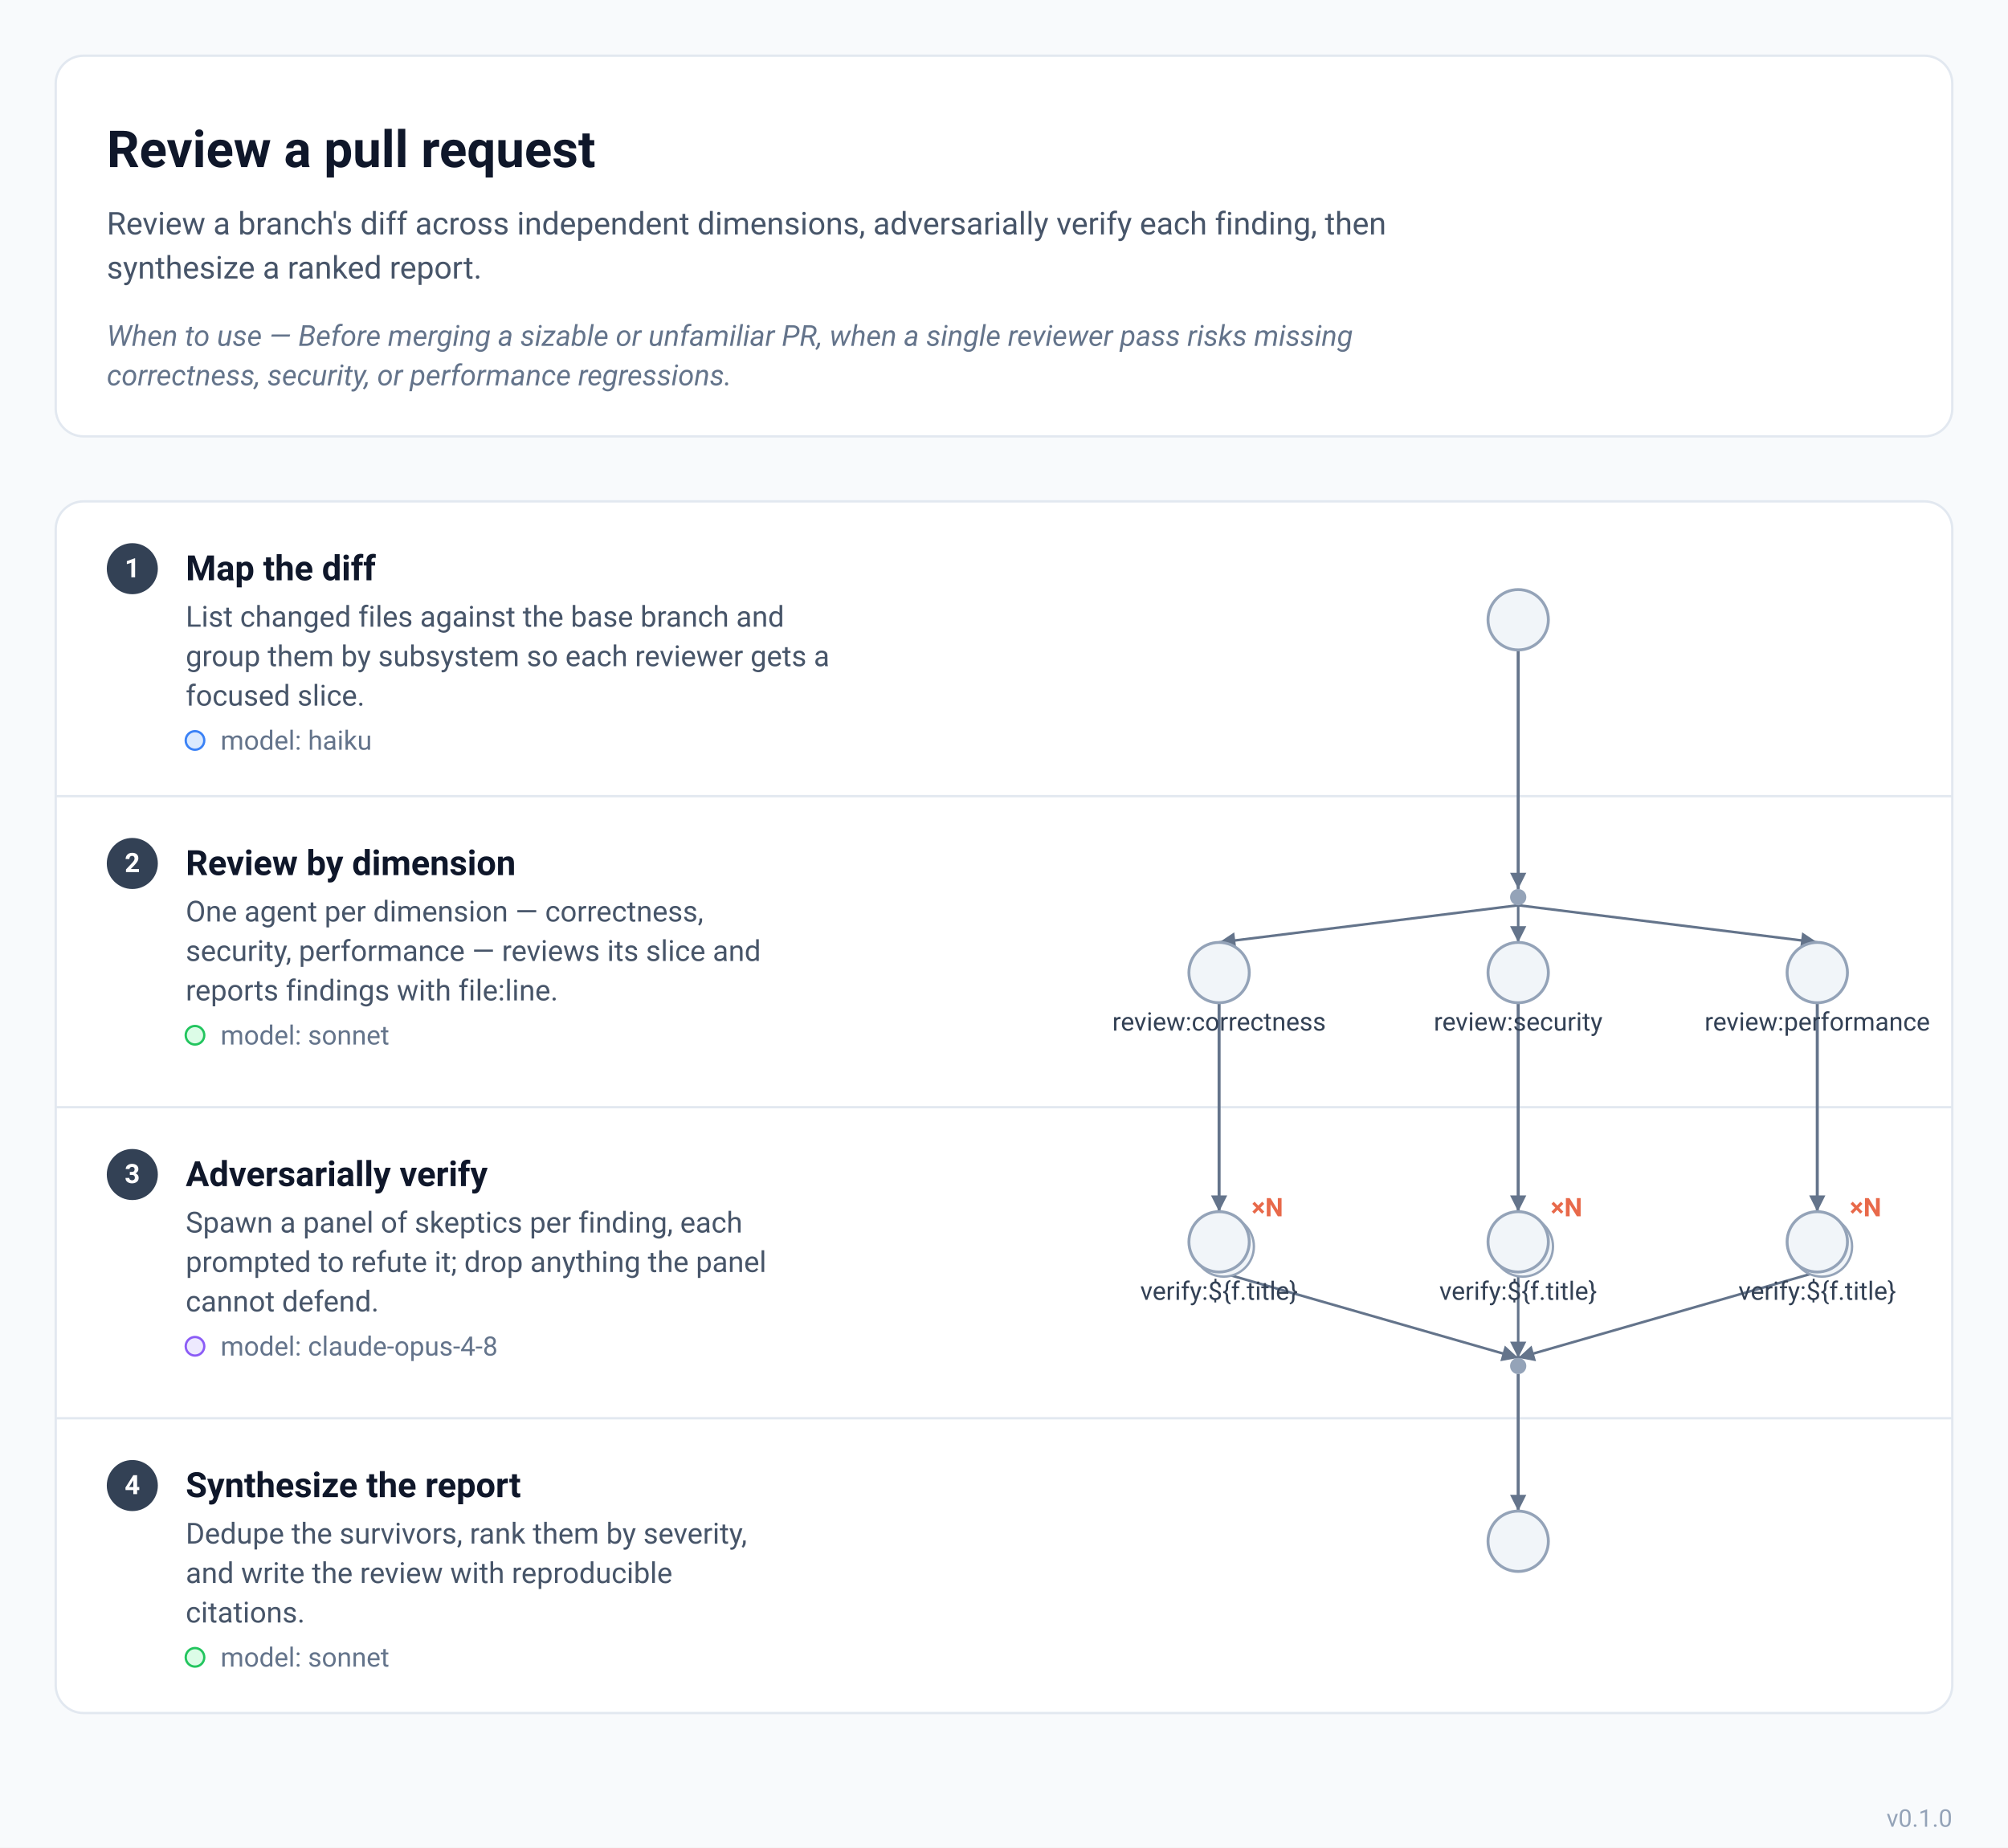
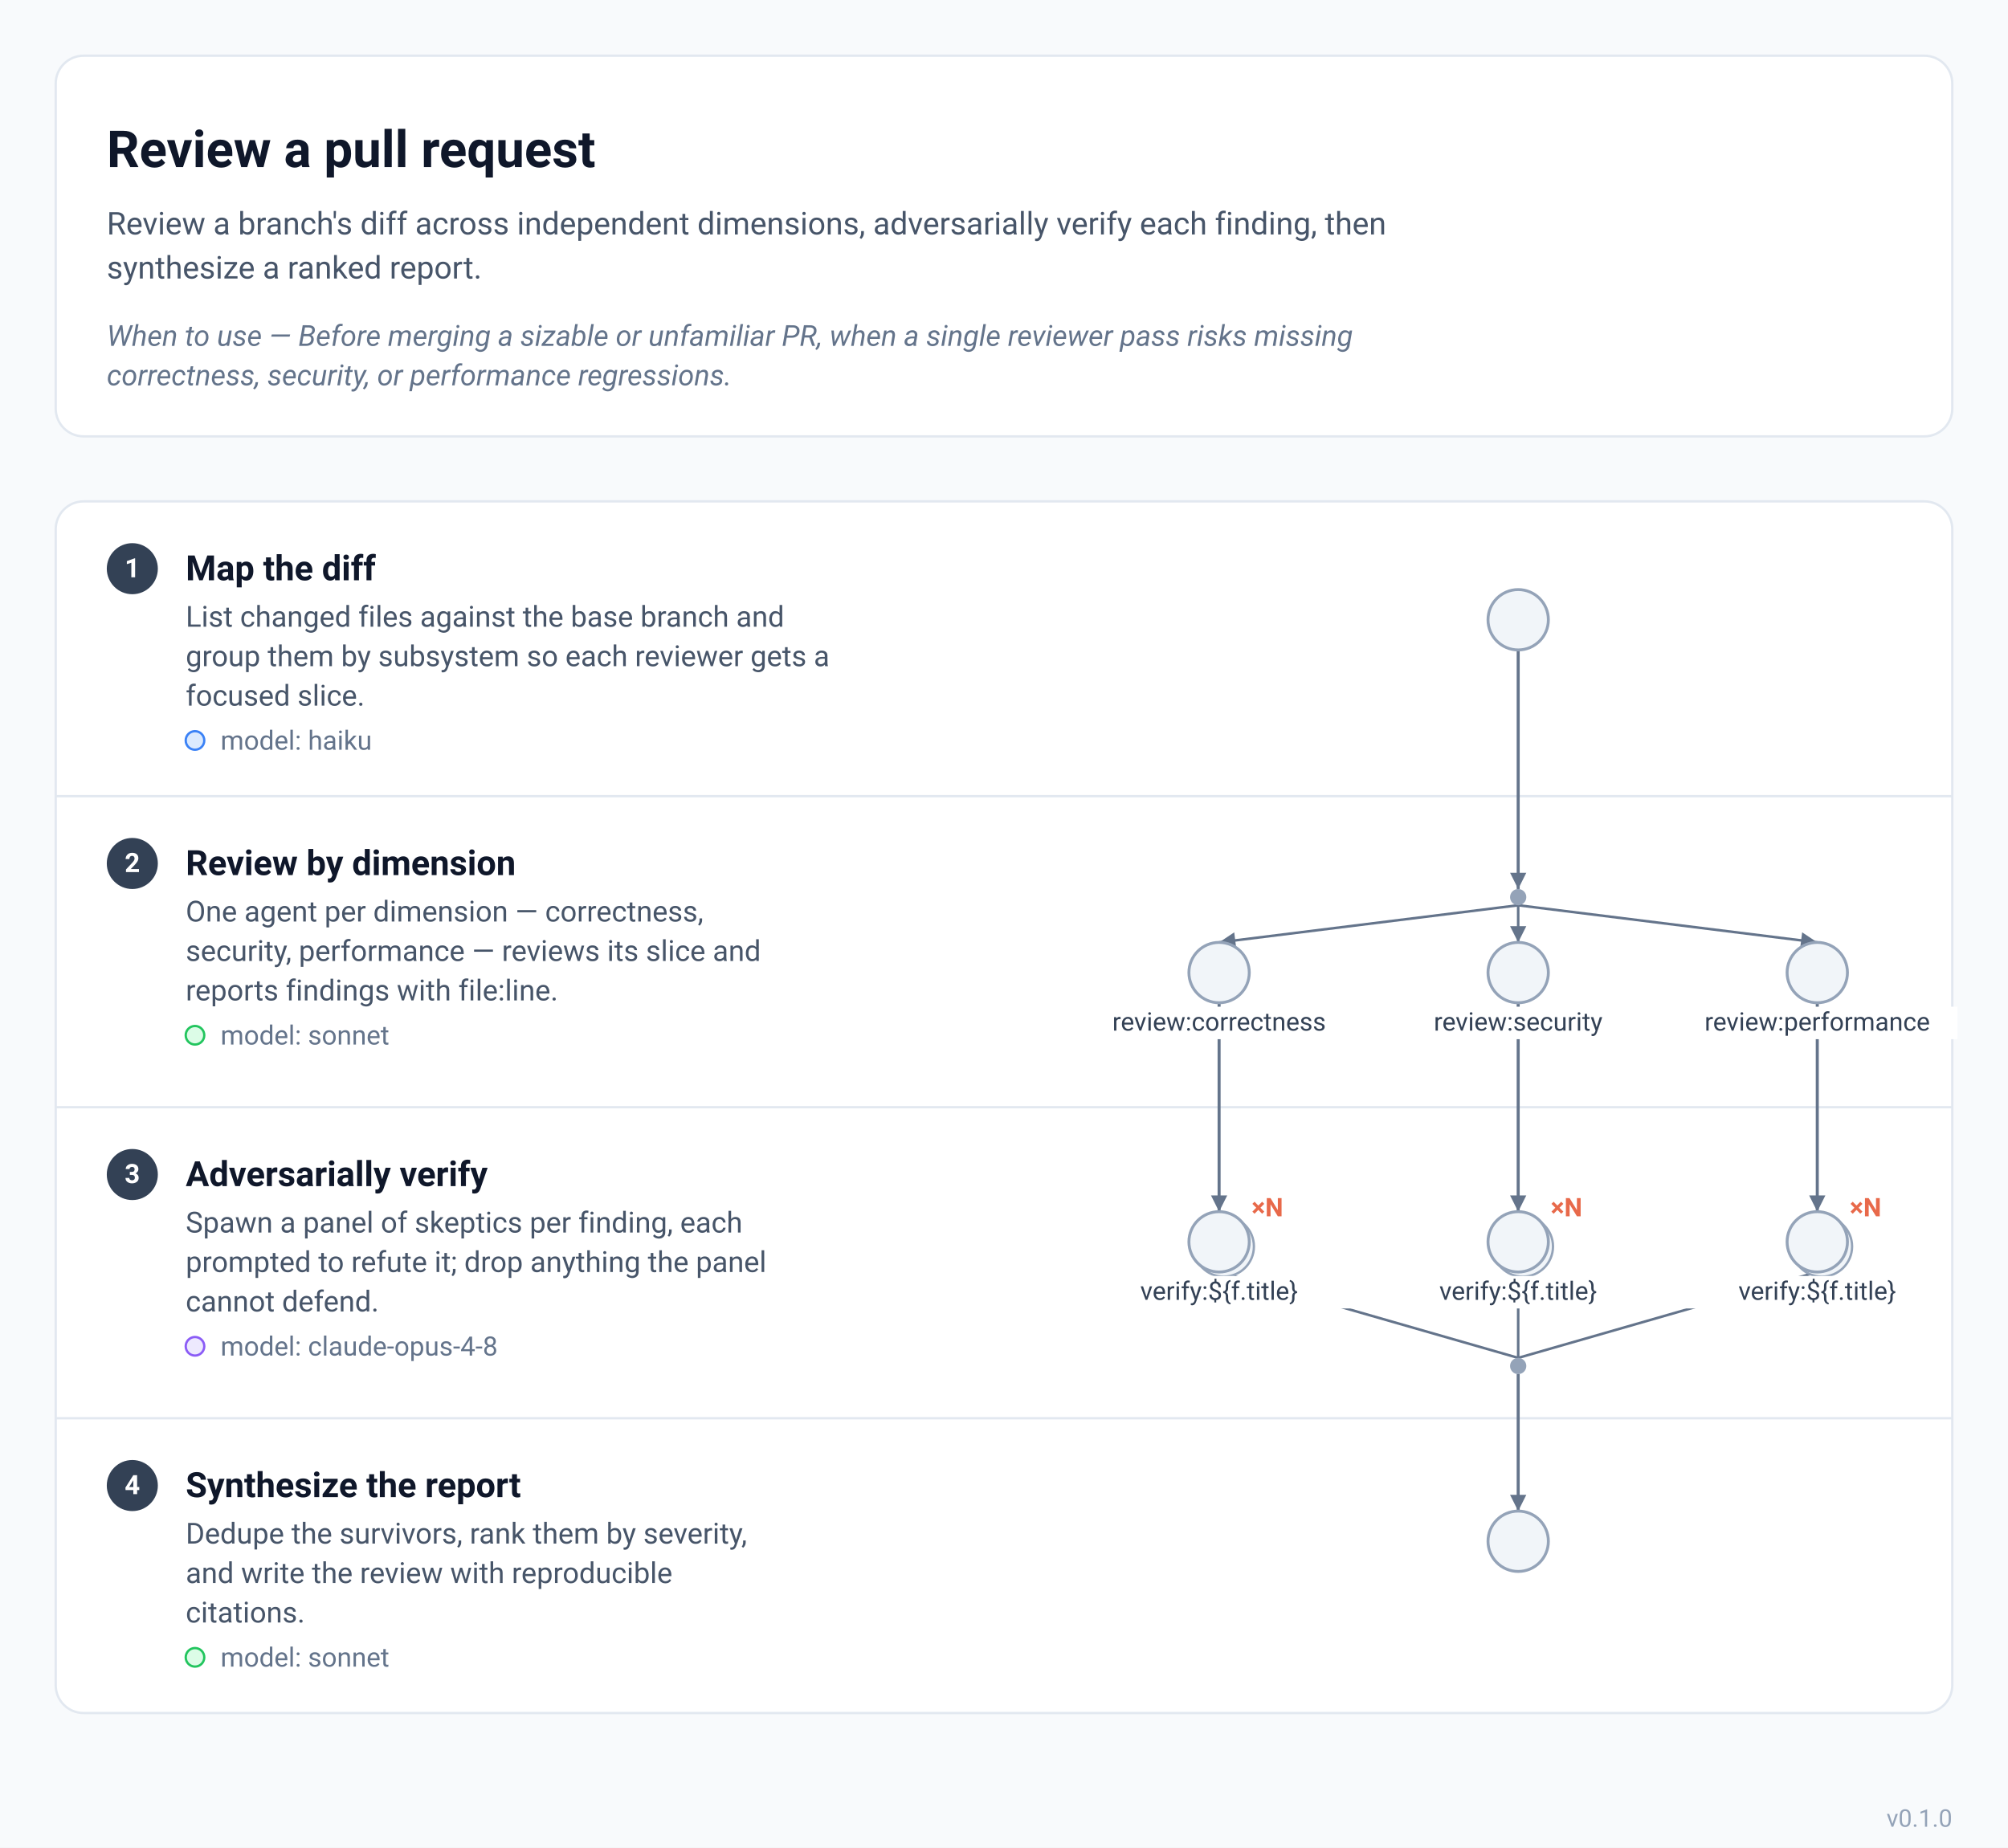
<svg xmlns="http://www.w3.org/2000/svg" width="865" height="796" viewBox="0 0 865 796" font-family="-apple-system, BlinkMacSystemFont, 'Segoe UI', Roboto, Helvetica, Arial, sans-serif">
  <rect width="865" height="796" fill="#f8fafc" />
  <g transform="translate(0 24)">
    <g class="header-card">
      <rect x="24" y="0" width="817" height="164" rx="12" fill="#ffffff" stroke="#e2e8f0" stroke-width="1" />
      <text x="46" y="48" font-size="22" fill="#0f172a" font-weight="700">Review a pull request</text>
      <text x="46" y="77" font-size="13.5" fill="#475569">Review a branch's diff across independent dimensions, adversarially verify each finding, then</text>
      <text x="46" y="96" font-size="13.5" fill="#475569">synthesize a ranked report.</text>
      <text x="46" y="125" font-size="12.5" fill="#64748b" font-style="italic">When to use — Before merging a sizable or unfamiliar PR, when a single reviewer pass risks missing</text>
      <text x="46" y="142" font-size="12.5" fill="#64748b" font-style="italic">correctness, security, or performance regressions.</text>
    </g>
  </g>
  <g transform="translate(0 204)">
    <rect x="24" y="12" width="817" height="522" rx="12" fill="#ffffff" stroke="#e2e8f0" stroke-width="1" />
    <g class="swimlane" />
    <g class="swimlane">
      <line x1="24" y1="139" x2="841" y2="139" stroke="#e2e8f0" stroke-width="1" />
    </g>
    <g class="swimlane">
      <line x1="24" y1="273" x2="841" y2="273" stroke="#e2e8f0" stroke-width="1" />
    </g>
    <g class="swimlane">
      <line x1="24" y1="407" x2="841" y2="407" stroke="#e2e8f0" stroke-width="1" />
    </g>
    <g transform="translate(0 12)">
      <g class="lane-label">
        <circle cx="57" cy="29" r="11" fill="#334155" />
        <text x="57" y="32.7" font-size="11.5" fill="#ffffff" font-weight="700" text-anchor="middle">1</text>
        <text x="80" y="34" font-size="15" fill="#0f172a" font-weight="700">Map the diff</text>
        <text x="80" y="54" font-size="12.5" fill="#475569">List changed files against the base branch and</text>
        <text x="80" y="71" font-size="12.5" fill="#475569">group them by subsystem so each reviewer gets a</text>
        <text x="80" y="88" font-size="12.5" fill="#475569">focused slice.</text>
        <circle cx="84" cy="103" r="4" fill="#dbeafe" stroke="#3b82f6" stroke-width="1" />
        <text x="95" y="107" font-size="11.5" fill="#64748b">model: haiku</text>
      </g>
    </g>
    <g transform="translate(0 139)">
      <g class="lane-label">
        <circle cx="57" cy="29" r="11" fill="#334155" />
        <text x="57" y="32.7" font-size="11.5" fill="#ffffff" font-weight="700" text-anchor="middle">2</text>
        <text x="80" y="34" font-size="15" fill="#0f172a" font-weight="700">Review by dimension</text>
        <text x="80" y="54" font-size="12.5" fill="#475569">One agent per dimension — correctness,</text>
        <text x="80" y="71" font-size="12.5" fill="#475569">security, performance — reviews its slice and</text>
        <text x="80" y="88" font-size="12.5" fill="#475569">reports findings with file:line.</text>
        <circle cx="84" cy="103" r="4" fill="#dcfce7" stroke="#22c55e" stroke-width="1" />
        <text x="95" y="107" font-size="11.5" fill="#64748b">model: sonnet</text>
      </g>
    </g>
    <g transform="translate(0 273)">
      <g class="lane-label">
        <circle cx="57" cy="29" r="11" fill="#334155" />
        <text x="57" y="32.7" font-size="11.5" fill="#ffffff" font-weight="700" text-anchor="middle">3</text>
        <text x="80" y="34" font-size="15" fill="#0f172a" font-weight="700">Adversarially verify</text>
        <text x="80" y="54" font-size="12.5" fill="#475569">Spawn a panel of skeptics per finding, each</text>
        <text x="80" y="71" font-size="12.5" fill="#475569">prompted to refute it; drop anything the panel</text>
        <text x="80" y="88" font-size="12.5" fill="#475569">cannot defend.</text>
        <circle cx="84" cy="103" r="4" fill="#ede9fe" stroke="#8b5cf6" stroke-width="1" />
        <text x="95" y="107" font-size="11.5" fill="#64748b">model: claude-opus-4-8</text>
      </g>
    </g>
    <g transform="translate(0 407)">
      <g class="lane-label">
        <circle cx="57" cy="29" r="11" fill="#334155" />
        <text x="57" y="32.7" font-size="11.5" fill="#ffffff" font-weight="700" text-anchor="middle">4</text>
        <text x="80" y="34" font-size="15" fill="#0f172a" font-weight="700">Synthesize the report</text>
        <text x="80" y="54" font-size="12.5" fill="#475569">Dedupe the survivors, rank them by severity,</text>
        <text x="80" y="71" font-size="12.5" fill="#475569">and write the review with reproducible</text>
        <text x="80" y="88" font-size="12.5" fill="#475569">citations.</text>
        <circle cx="84" cy="103" r="4" fill="#dcfce7" stroke="#22c55e" stroke-width="1" />
        <text x="95" y="107" font-size="11.5" fill="#64748b">model: sonnet</text>
      </g>
    </g>
    <g class="topology" transform="translate(350 0)">
      <g class="edge">
        <path d="M 175.16 228 L 175.16 318" fill="none" stroke="#64748b" stroke-width="1.3" />
        <polygon points="175.16,318 171.66,311 178.66,311" fill="#64748b" />
      </g>
      <g class="edge">
        <path d="M 304 186 L 175.16 202" fill="none" stroke="#64748b" stroke-width="1.1" />
        <polygon points="175.16,202 181.68,197.66 182.54,204.61" fill="#64748b" />
      </g>
      <g class="edge">
        <path d="M 304 228 L 304 318" fill="none" stroke="#64748b" stroke-width="1.3" />
        <polygon points="304,318 300.5,311 307.5,311" fill="#64748b" />
      </g>
      <g class="edge">
        <path d="M 304 186 L 304 202" fill="none" stroke="#64748b" stroke-width="1.1" />
        <polygon points="304,202 300.5,195 307.5,195" fill="#64748b" />
      </g>
      <g class="edge">
        <path d="M 432.84 228 L 432.84 318" fill="none" stroke="#64748b" stroke-width="1.3" />
        <polygon points="432.84,318 429.34,311 436.34,311" fill="#64748b" />
      </g>
      <g class="edge">
        <path d="M 304 186 L 432.84 202" fill="none" stroke="#64748b" stroke-width="1.1" />
        <polygon points="432.84,202 425.46,204.61 426.32,197.66" fill="#64748b" />
      </g>
      <g class="edge">
        <path d="M 175.16 344 L 304 381" fill="none" stroke="#64748b" stroke-width="1.1" />
-         <polygon points="304,381 296.31,382.43 298.24,375.7" fill="#64748b" />
      </g>
      <g class="edge">
        <path d="M 304 344 L 304 381" fill="none" stroke="#64748b" stroke-width="1.1" />
-         <polygon points="304,381 300.5,374 307.5,374" fill="#64748b" />
      </g>
      <g class="edge">
        <path d="M 432.84 344 L 304 381" fill="none" stroke="#64748b" stroke-width="1.1" />
-         <polygon points="304,381 309.76,375.7 311.69,382.43" fill="#64748b" />
      </g>
      <g class="edge">
        <path d="M 304 76 L 304 179" fill="none" stroke="#64748b" stroke-width="1.3" />
        <polygon points="304,179 300.5,172 307.5,172" fill="#64748b" />
      </g>
      <g class="edge">
        <path d="M 304 388 L 304 447" fill="none" stroke="#64748b" stroke-width="1.3" />
        <polygon points="304,447 300.5,440 307.5,440" fill="#64748b" />
      </g>
      <g class="agent-node">
        <circle cx="304" cy="63" r="13" fill="#f1f5f9" stroke="#94a3b8" stroke-width="1.25" />
      </g>
      <circle class="hub" cx="304" cy="182.5" r="3.5" fill="#94a3b8" />
      <g class="agent-node">
        <circle cx="175.16" cy="215" r="13" fill="#f1f5f9" stroke="#94a3b8" stroke-width="1.25" />
+         <rect x="114.74" y="229.7" width="120.84" height="14" fill="#ffffff" />
        <text x="175.16" y="240" font-size="11" fill="#334155" text-anchor="middle">review:correctness</text>
      </g>
      <g class="agent-node">
        <circle cx="177.16" cy="333" r="13" fill="#f1f5f9" stroke="#94a3b8" stroke-width="1" />
        <circle cx="175.16" cy="331" r="13" fill="#f1f5f9" stroke="#94a3b8" stroke-width="1.25" />
+         <rect x="117.93" y="345.7" width="114.46" height="14" fill="#ffffff" />
        <text x="175.16" y="356" font-size="11" fill="#334155" text-anchor="middle">verify:${f.title}</text>
        <text x="189.16" y="320" font-size="11" font-weight="700" fill="#e8694a">×N</text>
      </g>
      <g class="agent-node">
        <circle cx="304" cy="215" r="13" fill="#f1f5f9" stroke="#94a3b8" stroke-width="1.25" />
+         <rect x="253.15" y="229.7" width="101.7" height="14" fill="#ffffff" />
        <text x="304" y="240" font-size="11" fill="#334155" text-anchor="middle">review:security</text>
      </g>
      <g class="agent-node">
        <circle cx="306" cy="333" r="13" fill="#f1f5f9" stroke="#94a3b8" stroke-width="1" />
        <circle cx="304" cy="331" r="13" fill="#f1f5f9" stroke="#94a3b8" stroke-width="1.25" />
+         <rect x="246.77" y="345.7" width="114.46" height="14" fill="#ffffff" />
        <text x="304" y="356" font-size="11" fill="#334155" text-anchor="middle">verify:${f.title}</text>
        <text x="318" y="320" font-size="11" font-weight="700" fill="#e8694a">×N</text>
      </g>
      <g class="agent-node">
        <circle cx="432.84" cy="215" r="13" fill="#f1f5f9" stroke="#94a3b8" stroke-width="1.25" />
+         <rect x="372.42" y="229.7" width="120.84" height="14" fill="#ffffff" />
        <text x="432.84" y="240" font-size="11" fill="#334155" text-anchor="middle">review:performance</text>
      </g>
      <g class="agent-node">
        <circle cx="434.84" cy="333" r="13" fill="#f1f5f9" stroke="#94a3b8" stroke-width="1" />
        <circle cx="432.84" cy="331" r="13" fill="#f1f5f9" stroke="#94a3b8" stroke-width="1.25" />
+         <rect x="375.61" y="345.7" width="114.46" height="14" fill="#ffffff" />
        <text x="432.84" y="356" font-size="11" fill="#334155" text-anchor="middle">verify:${f.title}</text>
        <text x="446.84" y="320" font-size="11" font-weight="700" fill="#e8694a">×N</text>
      </g>
      <circle class="hub" cx="304" cy="384.5" r="3.5" fill="#94a3b8" />
      <g class="agent-node">
        <circle cx="304" cy="460" r="13" fill="#f1f5f9" stroke="#94a3b8" stroke-width="1.25" />
      </g>
    </g>
  </g>
  <g class="provenance">
    <text x="841" y="787" font-size="10.5" fill="#94a3b8" text-anchor="end">v0.1.0</text>
  </g>
</svg>
